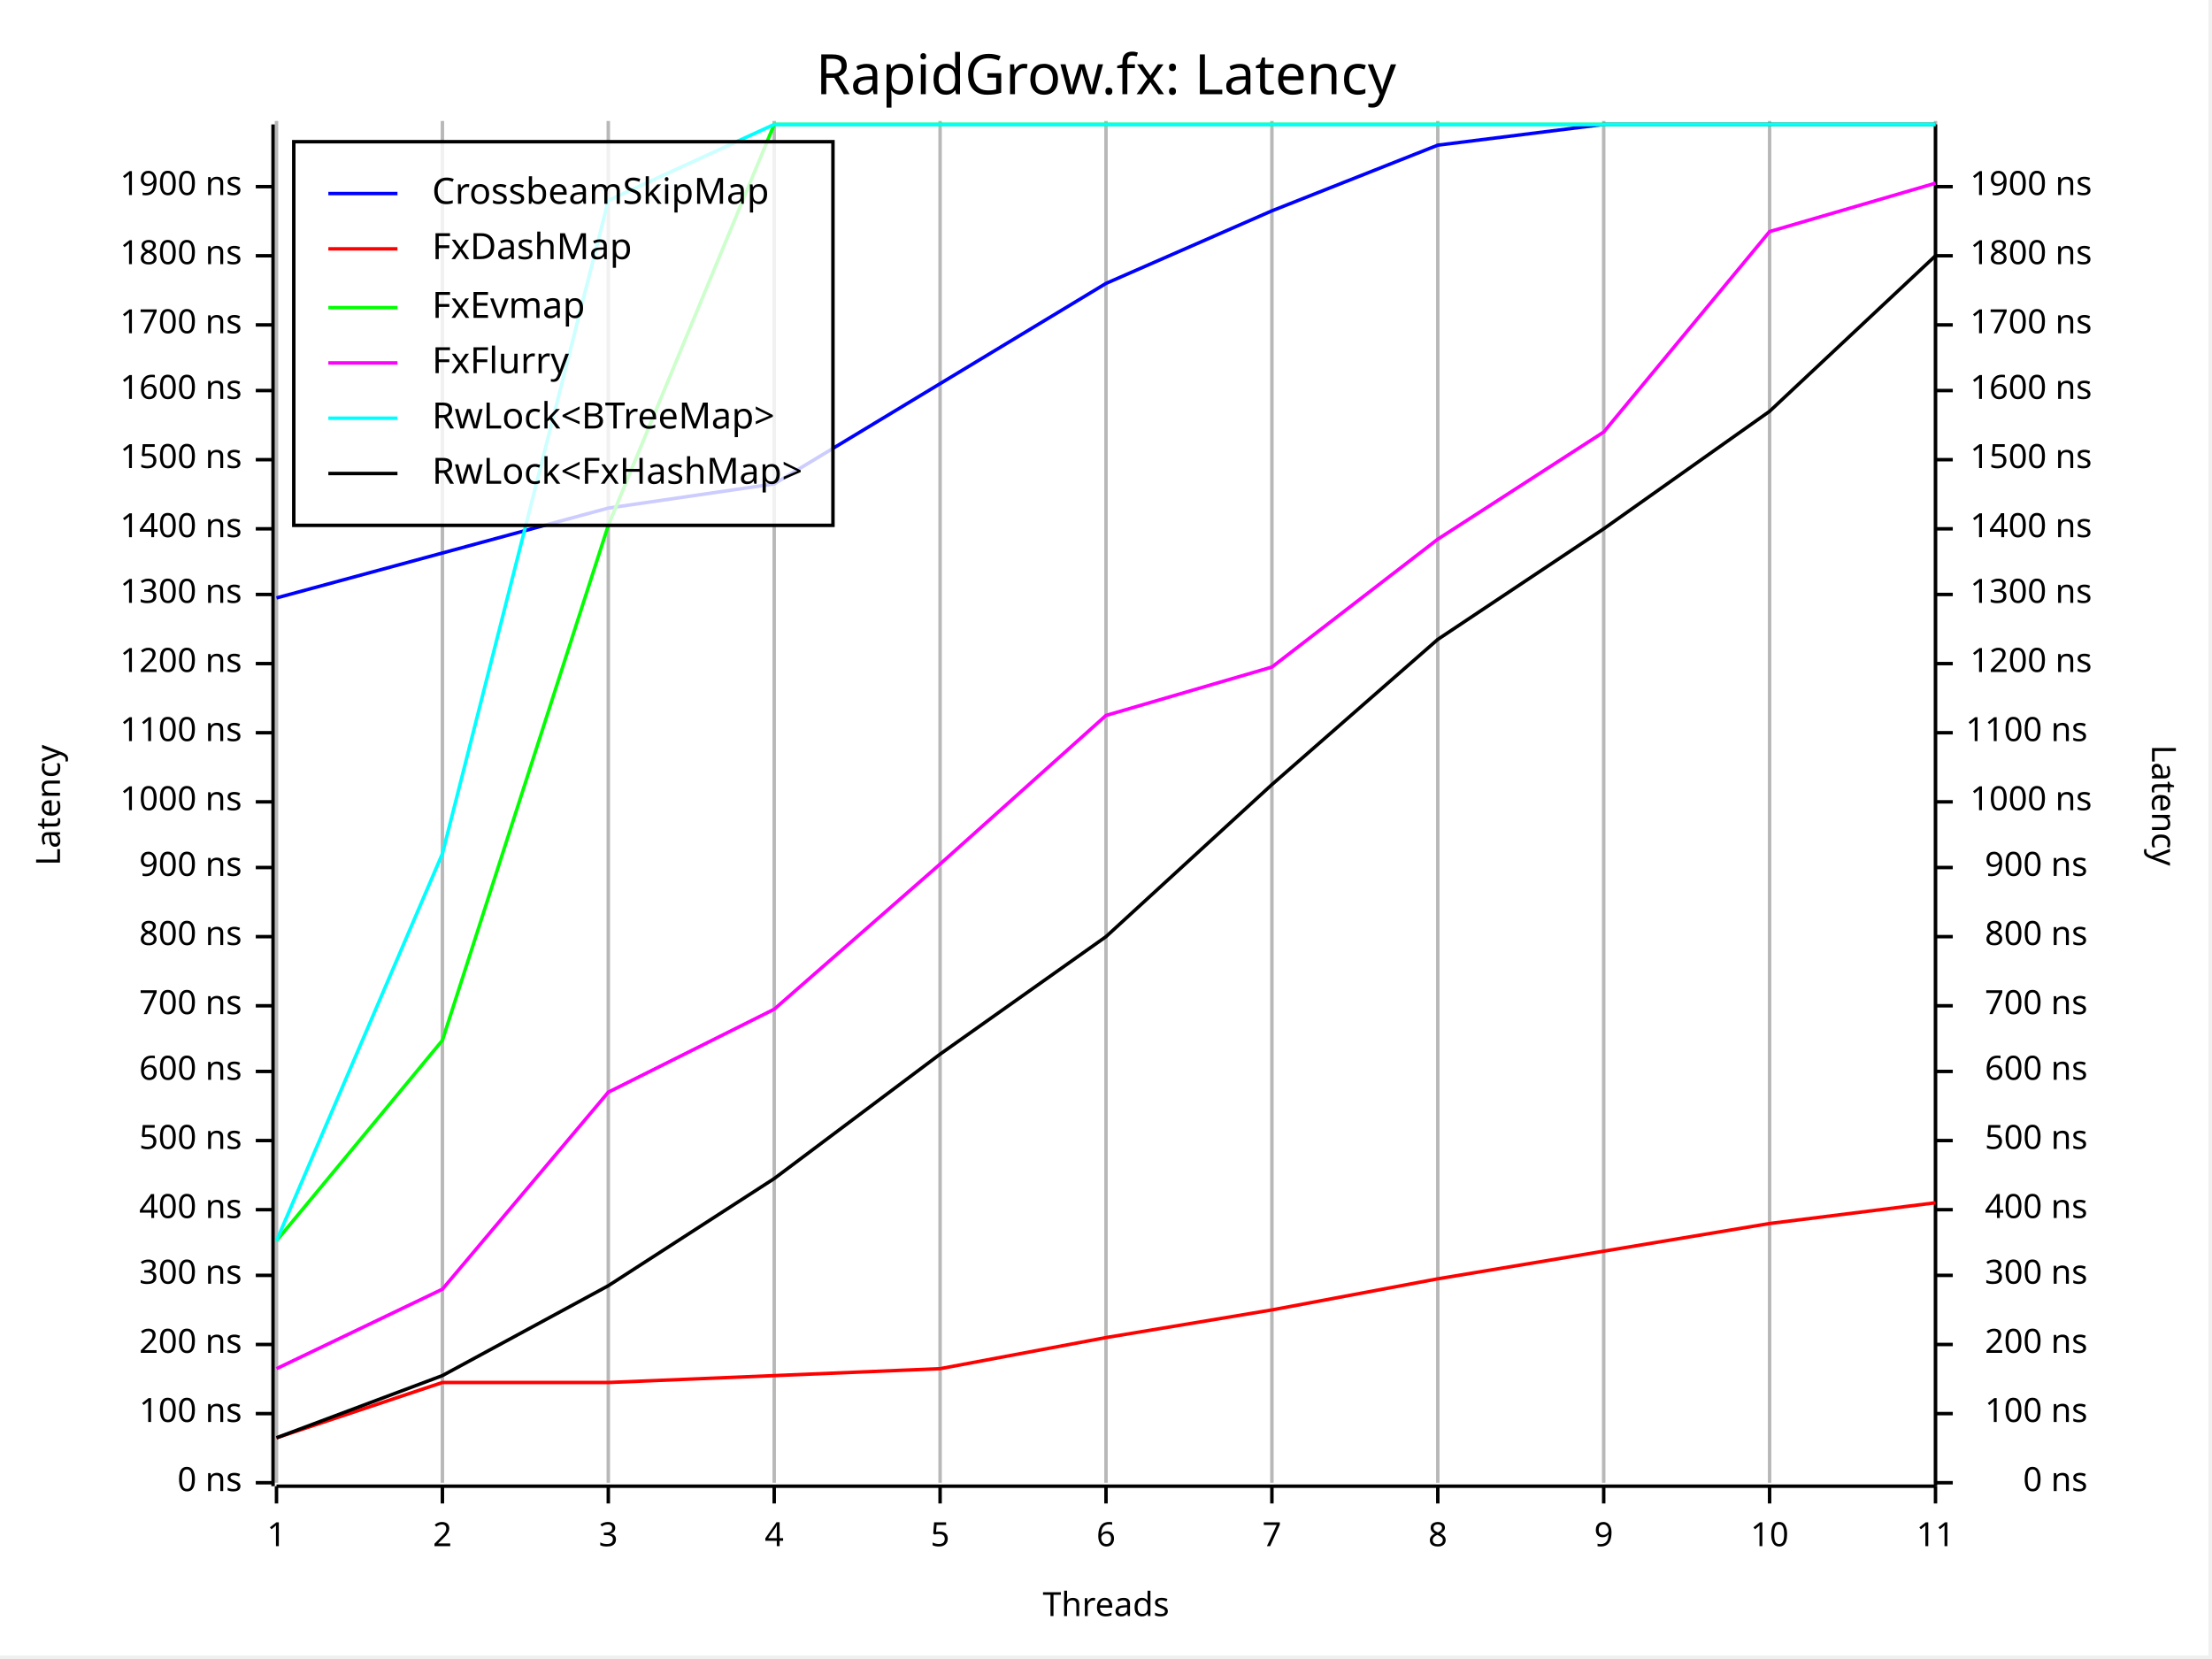
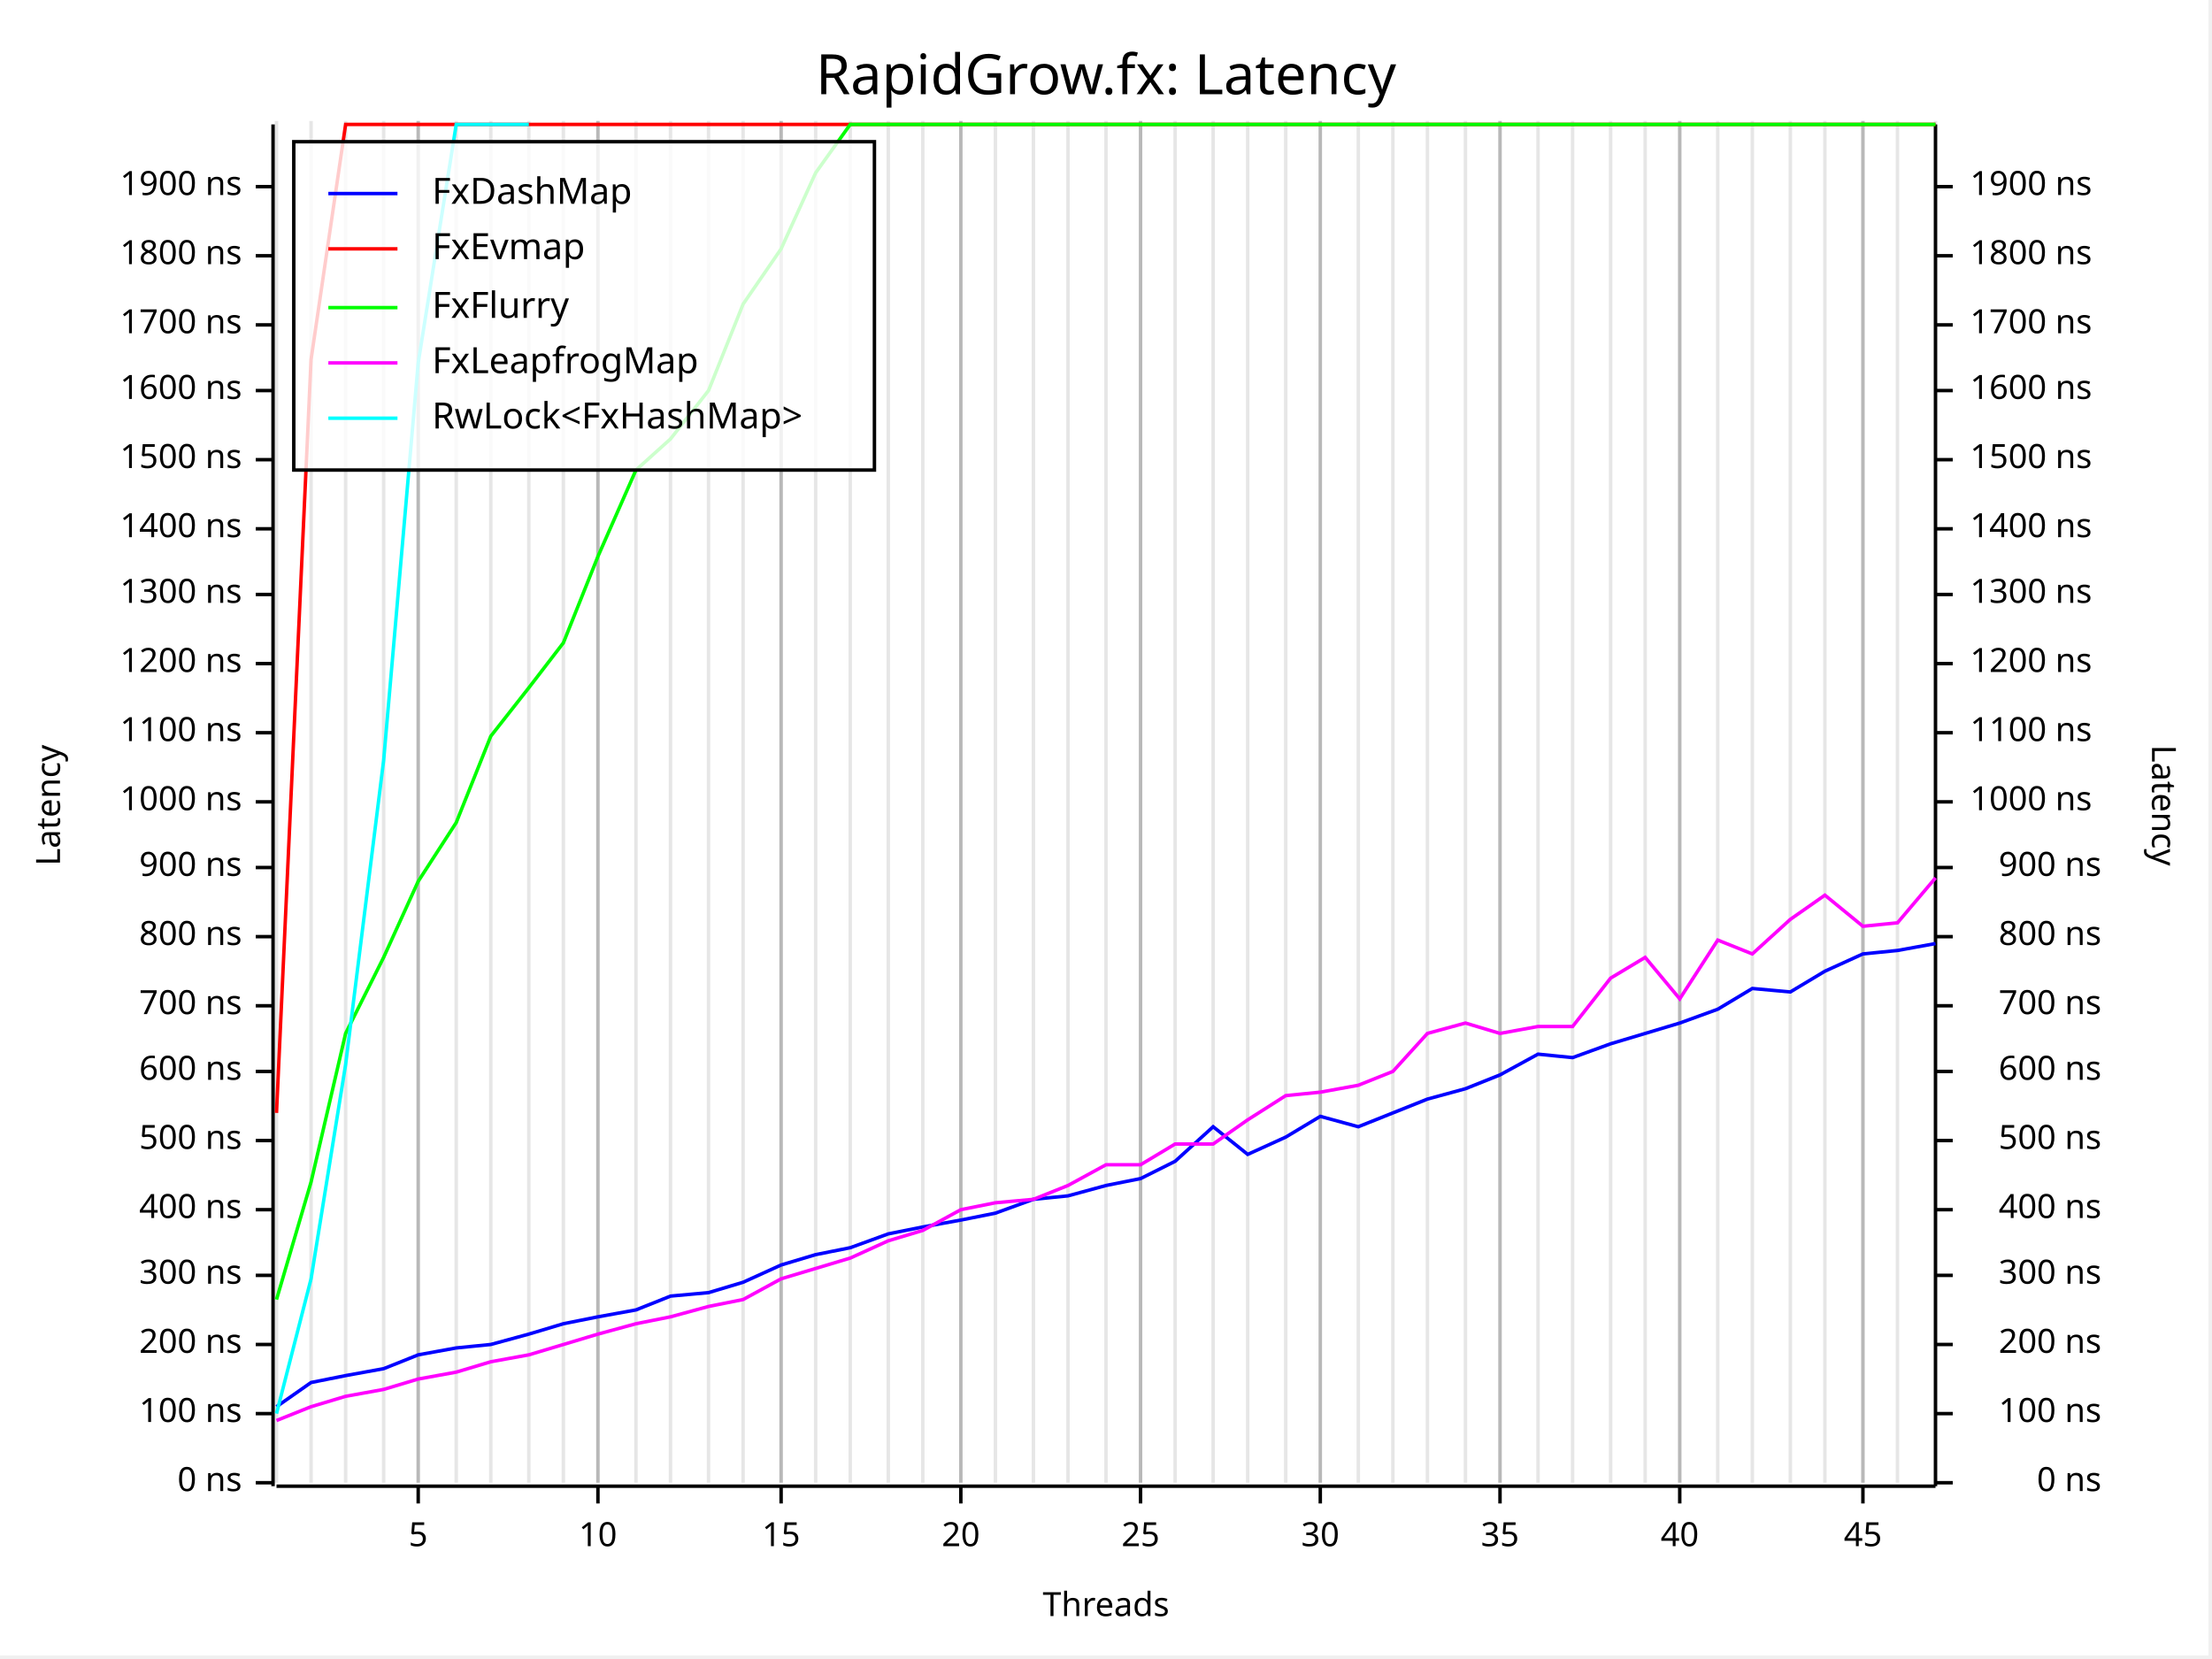
<svg xmlns="http://www.w3.org/2000/svg" width="640" height="480" viewBox="0 0 640 480">
  <rect x="0" y="0" width="639" height="479" opacity="1" fill="#FFFFFF" stroke="none" />
  <text x="320" y="15" dy="0.76em" text-anchor="middle" font-family="Fira Code" font-size="16.129" opacity="1" fill="#000000">
RapidGrow.fx: Latency
</text>
  <line opacity="0.1" stroke="#000000" stroke-width="1" x1="80" y1="429" x2="80" y2="35" />
-   <line opacity="0.1" stroke="#000000" stroke-width="1" x1="128" y1="429" x2="128" y2="35" />
-   <line opacity="0.1" stroke="#000000" stroke-width="1" x1="176" y1="429" x2="176" y2="35" />
-   <line opacity="0.1" stroke="#000000" stroke-width="1" x1="224" y1="429" x2="224" y2="35" />
-   <line opacity="0.1" stroke="#000000" stroke-width="1" x1="272" y1="429" x2="272" y2="35" />
+   <line opacity="0.1" stroke="#000000" stroke-width="1" x1="90" y1="429" x2="90" y2="35" />
+   <line opacity="0.1" stroke="#000000" stroke-width="1" x1="100" y1="429" x2="100" y2="35" />
+   <line opacity="0.1" stroke="#000000" stroke-width="1" x1="111" y1="429" x2="111" y2="35" />
+   <line opacity="0.1" stroke="#000000" stroke-width="1" x1="121" y1="429" x2="121" y2="35" />
+   <line opacity="0.1" stroke="#000000" stroke-width="1" x1="132" y1="429" x2="132" y2="35" />
+   <line opacity="0.1" stroke="#000000" stroke-width="1" x1="142" y1="429" x2="142" y2="35" />
+   <line opacity="0.1" stroke="#000000" stroke-width="1" x1="153" y1="429" x2="153" y2="35" />
+   <line opacity="0.1" stroke="#000000" stroke-width="1" x1="163" y1="429" x2="163" y2="35" />
+   <line opacity="0.1" stroke="#000000" stroke-width="1" x1="173" y1="429" x2="173" y2="35" />
+   <line opacity="0.1" stroke="#000000" stroke-width="1" x1="184" y1="429" x2="184" y2="35" />
+   <line opacity="0.1" stroke="#000000" stroke-width="1" x1="194" y1="429" x2="194" y2="35" />
+   <line opacity="0.1" stroke="#000000" stroke-width="1" x1="205" y1="429" x2="205" y2="35" />
+   <line opacity="0.1" stroke="#000000" stroke-width="1" x1="215" y1="429" x2="215" y2="35" />
+   <line opacity="0.1" stroke="#000000" stroke-width="1" x1="226" y1="429" x2="226" y2="35" />
+   <line opacity="0.1" stroke="#000000" stroke-width="1" x1="236" y1="429" x2="236" y2="35" />
+   <line opacity="0.1" stroke="#000000" stroke-width="1" x1="246" y1="429" x2="246" y2="35" />
+   <line opacity="0.1" stroke="#000000" stroke-width="1" x1="257" y1="429" x2="257" y2="35" />
+   <line opacity="0.1" stroke="#000000" stroke-width="1" x1="267" y1="429" x2="267" y2="35" />
+   <line opacity="0.1" stroke="#000000" stroke-width="1" x1="278" y1="429" x2="278" y2="35" />
+   <line opacity="0.1" stroke="#000000" stroke-width="1" x1="288" y1="429" x2="288" y2="35" />
+   <line opacity="0.1" stroke="#000000" stroke-width="1" x1="299" y1="429" x2="299" y2="35" />
+   <line opacity="0.1" stroke="#000000" stroke-width="1" x1="309" y1="429" x2="309" y2="35" />
  <line opacity="0.1" stroke="#000000" stroke-width="1" x1="320" y1="429" x2="320" y2="35" />
-   <line opacity="0.1" stroke="#000000" stroke-width="1" x1="368" y1="429" x2="368" y2="35" />
-   <line opacity="0.1" stroke="#000000" stroke-width="1" x1="416" y1="429" x2="416" y2="35" />
-   <line opacity="0.1" stroke="#000000" stroke-width="1" x1="464" y1="429" x2="464" y2="35" />
-   <line opacity="0.1" stroke="#000000" stroke-width="1" x1="512" y1="429" x2="512" y2="35" />
+   <line opacity="0.1" stroke="#000000" stroke-width="1" x1="330" y1="429" x2="330" y2="35" />
+   <line opacity="0.1" stroke="#000000" stroke-width="1" x1="340" y1="429" x2="340" y2="35" />
+   <line opacity="0.1" stroke="#000000" stroke-width="1" x1="351" y1="429" x2="351" y2="35" />
+   <line opacity="0.1" stroke="#000000" stroke-width="1" x1="361" y1="429" x2="361" y2="35" />
+   <line opacity="0.1" stroke="#000000" stroke-width="1" x1="372" y1="429" x2="372" y2="35" />
+   <line opacity="0.1" stroke="#000000" stroke-width="1" x1="382" y1="429" x2="382" y2="35" />
+   <line opacity="0.1" stroke="#000000" stroke-width="1" x1="393" y1="429" x2="393" y2="35" />
+   <line opacity="0.1" stroke="#000000" stroke-width="1" x1="403" y1="429" x2="403" y2="35" />
+   <line opacity="0.1" stroke="#000000" stroke-width="1" x1="413" y1="429" x2="413" y2="35" />
+   <line opacity="0.1" stroke="#000000" stroke-width="1" x1="424" y1="429" x2="424" y2="35" />
+   <line opacity="0.1" stroke="#000000" stroke-width="1" x1="434" y1="429" x2="434" y2="35" />
+   <line opacity="0.1" stroke="#000000" stroke-width="1" x1="445" y1="429" x2="445" y2="35" />
+   <line opacity="0.1" stroke="#000000" stroke-width="1" x1="455" y1="429" x2="455" y2="35" />
+   <line opacity="0.1" stroke="#000000" stroke-width="1" x1="466" y1="429" x2="466" y2="35" />
+   <line opacity="0.1" stroke="#000000" stroke-width="1" x1="476" y1="429" x2="476" y2="35" />
+   <line opacity="0.1" stroke="#000000" stroke-width="1" x1="486" y1="429" x2="486" y2="35" />
+   <line opacity="0.1" stroke="#000000" stroke-width="1" x1="497" y1="429" x2="497" y2="35" />
+   <line opacity="0.1" stroke="#000000" stroke-width="1" x1="507" y1="429" x2="507" y2="35" />
+   <line opacity="0.1" stroke="#000000" stroke-width="1" x1="518" y1="429" x2="518" y2="35" />
+   <line opacity="0.1" stroke="#000000" stroke-width="1" x1="528" y1="429" x2="528" y2="35" />
+   <line opacity="0.1" stroke="#000000" stroke-width="1" x1="539" y1="429" x2="539" y2="35" />
+   <line opacity="0.1" stroke="#000000" stroke-width="1" x1="549" y1="429" x2="549" y2="35" />
  <line opacity="0.1" stroke="#000000" stroke-width="1" x1="560" y1="429" x2="560" y2="35" />
  <text x="10" y="233" dy="0.76em" text-anchor="middle" font-family="sans-serif" font-size="9.677" opacity="1" fill="#000000" transform="rotate(270, 10, 233)">
Latency
</text>
  <text x="320" y="470" dy="-0.5ex" text-anchor="middle" font-family="sans-serif" font-size="9.677" opacity="1" fill="#000000">
Threads
</text>
  <text x="630" y="233" dy="0.76em" text-anchor="middle" font-family="sans-serif" font-size="9.677" opacity="1" fill="#000000" transform="rotate(90, 630, 233)">
Latency
</text>
-   <line opacity="0.2" stroke="#000000" stroke-width="1" x1="80" y1="429" x2="80" y2="35" />
-   <line opacity="0.2" stroke="#000000" stroke-width="1" x1="128" y1="429" x2="128" y2="35" />
-   <line opacity="0.2" stroke="#000000" stroke-width="1" x1="176" y1="429" x2="176" y2="35" />
-   <line opacity="0.2" stroke="#000000" stroke-width="1" x1="224" y1="429" x2="224" y2="35" />
-   <line opacity="0.2" stroke="#000000" stroke-width="1" x1="272" y1="429" x2="272" y2="35" />
-   <line opacity="0.2" stroke="#000000" stroke-width="1" x1="320" y1="429" x2="320" y2="35" />
-   <line opacity="0.2" stroke="#000000" stroke-width="1" x1="368" y1="429" x2="368" y2="35" />
-   <line opacity="0.2" stroke="#000000" stroke-width="1" x1="416" y1="429" x2="416" y2="35" />
-   <line opacity="0.2" stroke="#000000" stroke-width="1" x1="464" y1="429" x2="464" y2="35" />
-   <line opacity="0.2" stroke="#000000" stroke-width="1" x1="512" y1="429" x2="512" y2="35" />
-   <line opacity="0.2" stroke="#000000" stroke-width="1" x1="560" y1="429" x2="560" y2="35" />
+   <line opacity="0.2" stroke="#000000" stroke-width="1" x1="121" y1="429" x2="121" y2="35" />
+   <line opacity="0.2" stroke="#000000" stroke-width="1" x1="173" y1="429" x2="173" y2="35" />
+   <line opacity="0.2" stroke="#000000" stroke-width="1" x1="226" y1="429" x2="226" y2="35" />
+   <line opacity="0.2" stroke="#000000" stroke-width="1" x1="278" y1="429" x2="278" y2="35" />
+   <line opacity="0.2" stroke="#000000" stroke-width="1" x1="330" y1="429" x2="330" y2="35" />
+   <line opacity="0.2" stroke="#000000" stroke-width="1" x1="382" y1="429" x2="382" y2="35" />
+   <line opacity="0.2" stroke="#000000" stroke-width="1" x1="434" y1="429" x2="434" y2="35" />
+   <line opacity="0.2" stroke="#000000" stroke-width="1" x1="486" y1="429" x2="486" y2="35" />
+   <line opacity="0.2" stroke="#000000" stroke-width="1" x1="539" y1="429" x2="539" y2="35" />
  <polyline fill="none" opacity="1" stroke="#000000" stroke-width="1" points="79,36 79,430 " />
  <text x="70" y="429" dy="0.5ex" text-anchor="end" font-family="sans-serif" font-size="9.677" opacity="1" fill="#000000">
0 ns
</text>
  <polyline fill="none" opacity="1" stroke="#000000" stroke-width="1" points="74,429 79,429 " />
  <text x="70" y="409" dy="0.5ex" text-anchor="end" font-family="sans-serif" font-size="9.677" opacity="1" fill="#000000">
100 ns
</text>
  <polyline fill="none" opacity="1" stroke="#000000" stroke-width="1" points="74,409 79,409 " />
  <text x="70" y="389" dy="0.5ex" text-anchor="end" font-family="sans-serif" font-size="9.677" opacity="1" fill="#000000">
200 ns
</text>
  <polyline fill="none" opacity="1" stroke="#000000" stroke-width="1" points="74,389 79,389 " />
  <text x="70" y="369" dy="0.5ex" text-anchor="end" font-family="sans-serif" font-size="9.677" opacity="1" fill="#000000">
300 ns
</text>
  <polyline fill="none" opacity="1" stroke="#000000" stroke-width="1" points="74,369 79,369 " />
  <text x="70" y="350" dy="0.5ex" text-anchor="end" font-family="sans-serif" font-size="9.677" opacity="1" fill="#000000">
400 ns
</text>
  <polyline fill="none" opacity="1" stroke="#000000" stroke-width="1" points="74,350 79,350 " />
  <text x="70" y="330" dy="0.5ex" text-anchor="end" font-family="sans-serif" font-size="9.677" opacity="1" fill="#000000">
500 ns
</text>
  <polyline fill="none" opacity="1" stroke="#000000" stroke-width="1" points="74,330 79,330 " />
  <text x="70" y="310" dy="0.5ex" text-anchor="end" font-family="sans-serif" font-size="9.677" opacity="1" fill="#000000">
600 ns
</text>
  <polyline fill="none" opacity="1" stroke="#000000" stroke-width="1" points="74,310 79,310 " />
  <text x="70" y="291" dy="0.5ex" text-anchor="end" font-family="sans-serif" font-size="9.677" opacity="1" fill="#000000">
700 ns
</text>
  <polyline fill="none" opacity="1" stroke="#000000" stroke-width="1" points="74,291 79,291 " />
  <text x="70" y="271" dy="0.5ex" text-anchor="end" font-family="sans-serif" font-size="9.677" opacity="1" fill="#000000">
800 ns
</text>
  <polyline fill="none" opacity="1" stroke="#000000" stroke-width="1" points="74,271 79,271 " />
  <text x="70" y="251" dy="0.5ex" text-anchor="end" font-family="sans-serif" font-size="9.677" opacity="1" fill="#000000">
900 ns
</text>
  <polyline fill="none" opacity="1" stroke="#000000" stroke-width="1" points="74,251 79,251 " />
  <text x="70" y="232" dy="0.5ex" text-anchor="end" font-family="sans-serif" font-size="9.677" opacity="1" fill="#000000">
1000 ns
</text>
  <polyline fill="none" opacity="1" stroke="#000000" stroke-width="1" points="74,232 79,232 " />
  <text x="70" y="212" dy="0.5ex" text-anchor="end" font-family="sans-serif" font-size="9.677" opacity="1" fill="#000000">
1100 ns
</text>
  <polyline fill="none" opacity="1" stroke="#000000" stroke-width="1" points="74,212 79,212 " />
  <text x="70" y="192" dy="0.5ex" text-anchor="end" font-family="sans-serif" font-size="9.677" opacity="1" fill="#000000">
1200 ns
</text>
  <polyline fill="none" opacity="1" stroke="#000000" stroke-width="1" points="74,192 79,192 " />
  <text x="70" y="172" dy="0.5ex" text-anchor="end" font-family="sans-serif" font-size="9.677" opacity="1" fill="#000000">
1300 ns
</text>
  <polyline fill="none" opacity="1" stroke="#000000" stroke-width="1" points="74,172 79,172 " />
  <text x="70" y="153" dy="0.5ex" text-anchor="end" font-family="sans-serif" font-size="9.677" opacity="1" fill="#000000">
1400 ns
</text>
  <polyline fill="none" opacity="1" stroke="#000000" stroke-width="1" points="74,153 79,153 " />
  <text x="70" y="133" dy="0.5ex" text-anchor="end" font-family="sans-serif" font-size="9.677" opacity="1" fill="#000000">
1500 ns
</text>
  <polyline fill="none" opacity="1" stroke="#000000" stroke-width="1" points="74,133 79,133 " />
  <text x="70" y="113" dy="0.5ex" text-anchor="end" font-family="sans-serif" font-size="9.677" opacity="1" fill="#000000">
1600 ns
</text>
  <polyline fill="none" opacity="1" stroke="#000000" stroke-width="1" points="74,113 79,113 " />
  <text x="70" y="94" dy="0.5ex" text-anchor="end" font-family="sans-serif" font-size="9.677" opacity="1" fill="#000000">
1700 ns
</text>
  <polyline fill="none" opacity="1" stroke="#000000" stroke-width="1" points="74,94 79,94 " />
  <text x="70" y="74" dy="0.5ex" text-anchor="end" font-family="sans-serif" font-size="9.677" opacity="1" fill="#000000">
1800 ns
</text>
  <polyline fill="none" opacity="1" stroke="#000000" stroke-width="1" points="74,74 79,74 " />
  <text x="70" y="54" dy="0.5ex" text-anchor="end" font-family="sans-serif" font-size="9.677" opacity="1" fill="#000000">
1900 ns
</text>
  <polyline fill="none" opacity="1" stroke="#000000" stroke-width="1" points="74,54 79,54 " />
  <polyline fill="none" opacity="1" stroke="#000000" stroke-width="1" points="80,430 560,430 " />
-   <text x="80" y="440" dy="0.76em" text-anchor="middle" font-family="sans-serif" font-size="9.677" opacity="1" fill="#000000">
- 1
- </text>
-   <polyline fill="none" opacity="1" stroke="#000000" stroke-width="1" points="80,430 80,435 " />
-   <text x="128" y="440" dy="0.76em" text-anchor="middle" font-family="sans-serif" font-size="9.677" opacity="1" fill="#000000">
- 2
- </text>
-   <polyline fill="none" opacity="1" stroke="#000000" stroke-width="1" points="128,430 128,435 " />
-   <text x="176" y="440" dy="0.76em" text-anchor="middle" font-family="sans-serif" font-size="9.677" opacity="1" fill="#000000">
- 3
- </text>
-   <polyline fill="none" opacity="1" stroke="#000000" stroke-width="1" points="176,430 176,435 " />
-   <text x="224" y="440" dy="0.76em" text-anchor="middle" font-family="sans-serif" font-size="9.677" opacity="1" fill="#000000">
- 4
- </text>
-   <polyline fill="none" opacity="1" stroke="#000000" stroke-width="1" points="224,430 224,435 " />
-   <text x="272" y="440" dy="0.76em" text-anchor="middle" font-family="sans-serif" font-size="9.677" opacity="1" fill="#000000">
+   <text x="121" y="440" dy="0.76em" text-anchor="middle" font-family="sans-serif" font-size="9.677" opacity="1" fill="#000000">
5
</text>
-   <polyline fill="none" opacity="1" stroke="#000000" stroke-width="1" points="272,430 272,435 " />
-   <text x="320" y="440" dy="0.76em" text-anchor="middle" font-family="sans-serif" font-size="9.677" opacity="1" fill="#000000">
- 6
- </text>
-   <polyline fill="none" opacity="1" stroke="#000000" stroke-width="1" points="320,430 320,435 " />
-   <text x="368" y="440" dy="0.76em" text-anchor="middle" font-family="sans-serif" font-size="9.677" opacity="1" fill="#000000">
- 7
- </text>
-   <polyline fill="none" opacity="1" stroke="#000000" stroke-width="1" points="368,430 368,435 " />
-   <text x="416" y="440" dy="0.76em" text-anchor="middle" font-family="sans-serif" font-size="9.677" opacity="1" fill="#000000">
- 8
- </text>
-   <polyline fill="none" opacity="1" stroke="#000000" stroke-width="1" points="416,430 416,435 " />
-   <text x="464" y="440" dy="0.76em" text-anchor="middle" font-family="sans-serif" font-size="9.677" opacity="1" fill="#000000">
- 9
- </text>
-   <polyline fill="none" opacity="1" stroke="#000000" stroke-width="1" points="464,430 464,435 " />
-   <text x="512" y="440" dy="0.76em" text-anchor="middle" font-family="sans-serif" font-size="9.677" opacity="1" fill="#000000">
+   <polyline fill="none" opacity="1" stroke="#000000" stroke-width="1" points="121,430 121,435 " />
+   <text x="173" y="440" dy="0.76em" text-anchor="middle" font-family="sans-serif" font-size="9.677" opacity="1" fill="#000000">
10
</text>
-   <polyline fill="none" opacity="1" stroke="#000000" stroke-width="1" points="512,430 512,435 " />
-   <text x="560" y="440" dy="0.76em" text-anchor="middle" font-family="sans-serif" font-size="9.677" opacity="1" fill="#000000">
- 11
- </text>
-   <polyline fill="none" opacity="1" stroke="#000000" stroke-width="1" points="560,430 560,435 " />
+   <polyline fill="none" opacity="1" stroke="#000000" stroke-width="1" points="173,430 173,435 " />
+   <text x="226" y="440" dy="0.76em" text-anchor="middle" font-family="sans-serif" font-size="9.677" opacity="1" fill="#000000">
+ 15
+ </text>
+   <polyline fill="none" opacity="1" stroke="#000000" stroke-width="1" points="226,430 226,435 " />
+   <text x="278" y="440" dy="0.76em" text-anchor="middle" font-family="sans-serif" font-size="9.677" opacity="1" fill="#000000">
+ 20
+ </text>
+   <polyline fill="none" opacity="1" stroke="#000000" stroke-width="1" points="278,430 278,435 " />
+   <text x="330" y="440" dy="0.76em" text-anchor="middle" font-family="sans-serif" font-size="9.677" opacity="1" fill="#000000">
+ 25
+ </text>
+   <polyline fill="none" opacity="1" stroke="#000000" stroke-width="1" points="330,430 330,435 " />
+   <text x="382" y="440" dy="0.76em" text-anchor="middle" font-family="sans-serif" font-size="9.677" opacity="1" fill="#000000">
+ 30
+ </text>
+   <polyline fill="none" opacity="1" stroke="#000000" stroke-width="1" points="382,430 382,435 " />
+   <text x="434" y="440" dy="0.76em" text-anchor="middle" font-family="sans-serif" font-size="9.677" opacity="1" fill="#000000">
+ 35
+ </text>
+   <polyline fill="none" opacity="1" stroke="#000000" stroke-width="1" points="434,430 434,435 " />
+   <text x="486" y="440" dy="0.76em" text-anchor="middle" font-family="sans-serif" font-size="9.677" opacity="1" fill="#000000">
+ 40
+ </text>
+   <polyline fill="none" opacity="1" stroke="#000000" stroke-width="1" points="486,430 486,435 " />
+   <text x="539" y="440" dy="0.76em" text-anchor="middle" font-family="sans-serif" font-size="9.677" opacity="1" fill="#000000">
+ 45
+ </text>
+   <polyline fill="none" opacity="1" stroke="#000000" stroke-width="1" points="539,430 539,435 " />
  <polyline fill="none" opacity="1" stroke="#000000" stroke-width="1" points="560,36 560,430 " />
-   <text x="604" y="429" dy="0.5ex" text-anchor="end" font-family="sans-serif" font-size="9.677" opacity="1" fill="#000000">
+   <text x="608" y="429" dy="0.5ex" text-anchor="end" font-family="sans-serif" font-size="9.677" opacity="1" fill="#000000">
0 ns
</text>
  <polyline fill="none" opacity="1" stroke="#000000" stroke-width="1" points="560,429 565,429 " />
-   <text x="604" y="409" dy="0.5ex" text-anchor="end" font-family="sans-serif" font-size="9.677" opacity="1" fill="#000000">
+   <text x="608" y="409" dy="0.5ex" text-anchor="end" font-family="sans-serif" font-size="9.677" opacity="1" fill="#000000">
100 ns
</text>
  <polyline fill="none" opacity="1" stroke="#000000" stroke-width="1" points="560,409 565,409 " />
-   <text x="604" y="389" dy="0.5ex" text-anchor="end" font-family="sans-serif" font-size="9.677" opacity="1" fill="#000000">
+   <text x="608" y="389" dy="0.5ex" text-anchor="end" font-family="sans-serif" font-size="9.677" opacity="1" fill="#000000">
200 ns
</text>
  <polyline fill="none" opacity="1" stroke="#000000" stroke-width="1" points="560,389 565,389 " />
-   <text x="604" y="369" dy="0.5ex" text-anchor="end" font-family="sans-serif" font-size="9.677" opacity="1" fill="#000000">
+   <text x="608" y="369" dy="0.5ex" text-anchor="end" font-family="sans-serif" font-size="9.677" opacity="1" fill="#000000">
300 ns
</text>
  <polyline fill="none" opacity="1" stroke="#000000" stroke-width="1" points="560,369 565,369 " />
-   <text x="604" y="350" dy="0.5ex" text-anchor="end" font-family="sans-serif" font-size="9.677" opacity="1" fill="#000000">
+   <text x="608" y="350" dy="0.5ex" text-anchor="end" font-family="sans-serif" font-size="9.677" opacity="1" fill="#000000">
400 ns
</text>
  <polyline fill="none" opacity="1" stroke="#000000" stroke-width="1" points="560,350 565,350 " />
-   <text x="604" y="330" dy="0.5ex" text-anchor="end" font-family="sans-serif" font-size="9.677" opacity="1" fill="#000000">
+   <text x="608" y="330" dy="0.5ex" text-anchor="end" font-family="sans-serif" font-size="9.677" opacity="1" fill="#000000">
500 ns
</text>
  <polyline fill="none" opacity="1" stroke="#000000" stroke-width="1" points="560,330 565,330 " />
-   <text x="604" y="310" dy="0.5ex" text-anchor="end" font-family="sans-serif" font-size="9.677" opacity="1" fill="#000000">
+   <text x="608" y="310" dy="0.5ex" text-anchor="end" font-family="sans-serif" font-size="9.677" opacity="1" fill="#000000">
600 ns
</text>
  <polyline fill="none" opacity="1" stroke="#000000" stroke-width="1" points="560,310 565,310 " />
-   <text x="604" y="291" dy="0.5ex" text-anchor="end" font-family="sans-serif" font-size="9.677" opacity="1" fill="#000000">
+   <text x="608" y="291" dy="0.5ex" text-anchor="end" font-family="sans-serif" font-size="9.677" opacity="1" fill="#000000">
700 ns
</text>
  <polyline fill="none" opacity="1" stroke="#000000" stroke-width="1" points="560,291 565,291 " />
-   <text x="604" y="271" dy="0.5ex" text-anchor="end" font-family="sans-serif" font-size="9.677" opacity="1" fill="#000000">
+   <text x="608" y="271" dy="0.5ex" text-anchor="end" font-family="sans-serif" font-size="9.677" opacity="1" fill="#000000">
800 ns
</text>
  <polyline fill="none" opacity="1" stroke="#000000" stroke-width="1" points="560,271 565,271 " />
-   <text x="604" y="251" dy="0.5ex" text-anchor="end" font-family="sans-serif" font-size="9.677" opacity="1" fill="#000000">
+   <text x="608" y="251" dy="0.5ex" text-anchor="end" font-family="sans-serif" font-size="9.677" opacity="1" fill="#000000">
900 ns
</text>
  <polyline fill="none" opacity="1" stroke="#000000" stroke-width="1" points="560,251 565,251 " />
  <text x="570" y="232" dy="0.5ex" text-anchor="start" font-family="sans-serif" font-size="9.677" opacity="1" fill="#000000">
1000 ns
</text>
  <polyline fill="none" opacity="1" stroke="#000000" stroke-width="1" points="560,232 565,232 " />
-   <text x="604" y="212" dy="0.5ex" text-anchor="end" font-family="sans-serif" font-size="9.677" opacity="1" fill="#000000">
+   <text x="570" y="212" dy="0.5ex" text-anchor="start" font-family="sans-serif" font-size="9.677" opacity="1" fill="#000000">
1100 ns
</text>
  <polyline fill="none" opacity="1" stroke="#000000" stroke-width="1" points="560,212 565,212 " />
  <text x="570" y="192" dy="0.5ex" text-anchor="start" font-family="sans-serif" font-size="9.677" opacity="1" fill="#000000">
1200 ns
</text>
  <polyline fill="none" opacity="1" stroke="#000000" stroke-width="1" points="560,192 565,192 " />
  <text x="570" y="172" dy="0.5ex" text-anchor="start" font-family="sans-serif" font-size="9.677" opacity="1" fill="#000000">
1300 ns
</text>
  <polyline fill="none" opacity="1" stroke="#000000" stroke-width="1" points="560,172 565,172 " />
  <text x="570" y="153" dy="0.5ex" text-anchor="start" font-family="sans-serif" font-size="9.677" opacity="1" fill="#000000">
1400 ns
</text>
  <polyline fill="none" opacity="1" stroke="#000000" stroke-width="1" points="560,153 565,153 " />
  <text x="570" y="133" dy="0.5ex" text-anchor="start" font-family="sans-serif" font-size="9.677" opacity="1" fill="#000000">
1500 ns
</text>
  <polyline fill="none" opacity="1" stroke="#000000" stroke-width="1" points="560,133 565,133 " />
  <text x="570" y="113" dy="0.5ex" text-anchor="start" font-family="sans-serif" font-size="9.677" opacity="1" fill="#000000">
1600 ns
</text>
  <polyline fill="none" opacity="1" stroke="#000000" stroke-width="1" points="560,113 565,113 " />
  <text x="570" y="94" dy="0.5ex" text-anchor="start" font-family="sans-serif" font-size="9.677" opacity="1" fill="#000000">
1700 ns
</text>
  <polyline fill="none" opacity="1" stroke="#000000" stroke-width="1" points="560,94 565,94 " />
  <text x="570" y="74" dy="0.5ex" text-anchor="start" font-family="sans-serif" font-size="9.677" opacity="1" fill="#000000">
1800 ns
</text>
  <polyline fill="none" opacity="1" stroke="#000000" stroke-width="1" points="560,74 565,74 " />
  <text x="570" y="54" dy="0.5ex" text-anchor="start" font-family="sans-serif" font-size="9.677" opacity="1" fill="#000000">
1900 ns
</text>
  <polyline fill="none" opacity="1" stroke="#000000" stroke-width="1" points="560,54 565,54 " />
-   <polyline fill="none" opacity="1" stroke="#0000FF" stroke-width="1" points="80,173 128,160 176,147 224,140 272,111 320,82 368,61 416,42 464,36 512,36 560,36 " />
-   <polyline fill="none" opacity="1" stroke="#FF0000" stroke-width="1" points="80,416 128,400 176,400 224,398 272,396 320,387 368,379 416,370 464,362 512,354 560,348 " />
-   <polyline fill="none" opacity="1" stroke="#00FF00" stroke-width="1" points="80,359 128,301 176,152 224,36 272,36 320,36 368,36 416,36 464,36 512,36 560,36 " />
-   <polyline fill="none" opacity="1" stroke="#FF00FF" stroke-width="1" points="80,396 128,373 176,316 224,292 272,250 320,207 368,193 416,156 464,125 512,67 560,53 " />
-   <polyline fill="none" opacity="1" stroke="#00FFFF" stroke-width="1" points="80,359 128,247 176,58 224,36 272,36 320,36 368,36 416,36 464,36 512,36 560,36 " />
-   <polyline fill="none" opacity="1" stroke="#000000" stroke-width="1" points="80,416 128,398 176,372 224,341 272,305 320,271 368,227 416,185 464,153 512,119 560,74 " />
-   <rect x="85" y="41" width="156" height="111" opacity="0.8" fill="#FFFFFF" stroke="none" />
-   <rect x="85" y="41" width="156" height="111" opacity="1" fill="none" stroke="#000000" />
+   <polyline fill="none" opacity="1" stroke="#0000FF" stroke-width="1" points="80,407 90,400 100,398 111,396 121,392 132,390 142,389 153,386 163,383 173,381 184,379 194,375 205,374 215,371 226,366 236,363 246,361 257,357 267,355 278,353 288,351 299,347 309,346 320,343 330,341 340,336 351,326 361,334 372,329 382,323 393,326 403,322 413,318 424,315 434,311 445,305 455,306 466,302 476,299 486,296 497,292 507,286 518,287 528,281 539,276 549,275 560,273 " />
+   <polyline fill="none" opacity="1" stroke="#FF0000" stroke-width="1" points="80,322 90,104 100,36 111,36 121,36 132,36 142,36 153,36 163,36 173,36 184,36 194,36 205,36 215,36 226,36 236,36 246,36 257,36 267,36 278,36 288,36 299,36 309,36 320,36 330,36 340,36 351,36 361,36 372,36 382,36 393,36 403,36 413,36 424,36 434,36 445,36 455,36 466,36 476,36 486,36 497,36 507,36 518,36 528,36 539,36 549,36 560,36 " />
+   <polyline fill="none" opacity="1" stroke="#00FF00" stroke-width="1" points="80,376 90,342 100,299 111,277 121,255 132,238 142,213 153,199 163,186 173,161 184,136 194,127 205,113 215,88 226,72 236,50 246,36 257,36 267,36 278,36 288,36 299,36 309,36 320,36 330,36 340,36 351,36 361,36 372,36 382,36 393,36 403,36 413,36 424,36 434,36 445,36 455,36 466,36 476,36 486,36 497,36 507,36 518,36 528,36 539,36 549,36 560,36 " />
+   <polyline fill="none" opacity="1" stroke="#FF00FF" stroke-width="1" points="80,411 90,407 100,404 111,402 121,399 132,397 142,394 153,392 163,389 173,386 184,383 194,381 205,378 215,376 226,370 236,367 246,364 257,359 267,356 278,350 288,348 299,347 309,343 320,337 330,337 340,331 351,331 361,324 372,317 382,316 393,314 403,310 413,299 424,296 434,299 445,297 455,297 466,283 476,277 486,289 497,272 507,276 518,266 528,259 539,268 549,267 560,254 " />
+   <polyline fill="none" opacity="1" stroke="#00FFFF" stroke-width="1" points="80,409 90,370 100,308 111,220 121,105 132,36 142,36 153,36 " />
+   <rect x="85" y="41" width="168" height="95" opacity="0.8" fill="#FFFFFF" stroke="none" />
+   <rect x="85" y="41" width="168" height="95" opacity="1" fill="none" stroke="#000000" />
  <text x="125" y="51" dy="0.76em" text-anchor="start" font-family="Fira Code" font-size="10.484" opacity="1" fill="#000000">
- CrossbeamSkipMap
+ FxDashMap
</text>
  <text x="125" y="67" dy="0.76em" text-anchor="start" font-family="Fira Code" font-size="10.484" opacity="1" fill="#000000">
- FxDashMap
+ FxEvmap
</text>
  <text x="125" y="84" dy="0.76em" text-anchor="start" font-family="Fira Code" font-size="10.484" opacity="1" fill="#000000">
- FxEvmap
+ FxFlurry
</text>
  <text x="125" y="100" dy="0.76em" text-anchor="start" font-family="Fira Code" font-size="10.484" opacity="1" fill="#000000">
- FxFlurry
+ FxLeapfrogMap
</text>
  <text x="125" y="116" dy="0.76em" text-anchor="start" font-family="Fira Code" font-size="10.484" opacity="1" fill="#000000">
- RwLock&lt;BTreeMap&gt;
- </text>
-   <text x="125" y="132" dy="0.76em" text-anchor="start" font-family="Fira Code" font-size="10.484" opacity="1" fill="#000000">
RwLock&lt;FxHashMap&gt;
</text>
  <polyline fill="none" opacity="1" stroke="#0000FF" stroke-width="1" points="95,56 115,56 " />
  <polyline fill="none" opacity="1" stroke="#FF0000" stroke-width="1" points="95,72 115,72 " />
  <polyline fill="none" opacity="1" stroke="#00FF00" stroke-width="1" points="95,89 115,89 " />
  <polyline fill="none" opacity="1" stroke="#FF00FF" stroke-width="1" points="95,105 115,105 " />
  <polyline fill="none" opacity="1" stroke="#00FFFF" stroke-width="1" points="95,121 115,121 " />
-   <polyline fill="none" opacity="1" stroke="#000000" stroke-width="1" points="95,137 115,137 " />
</svg>
